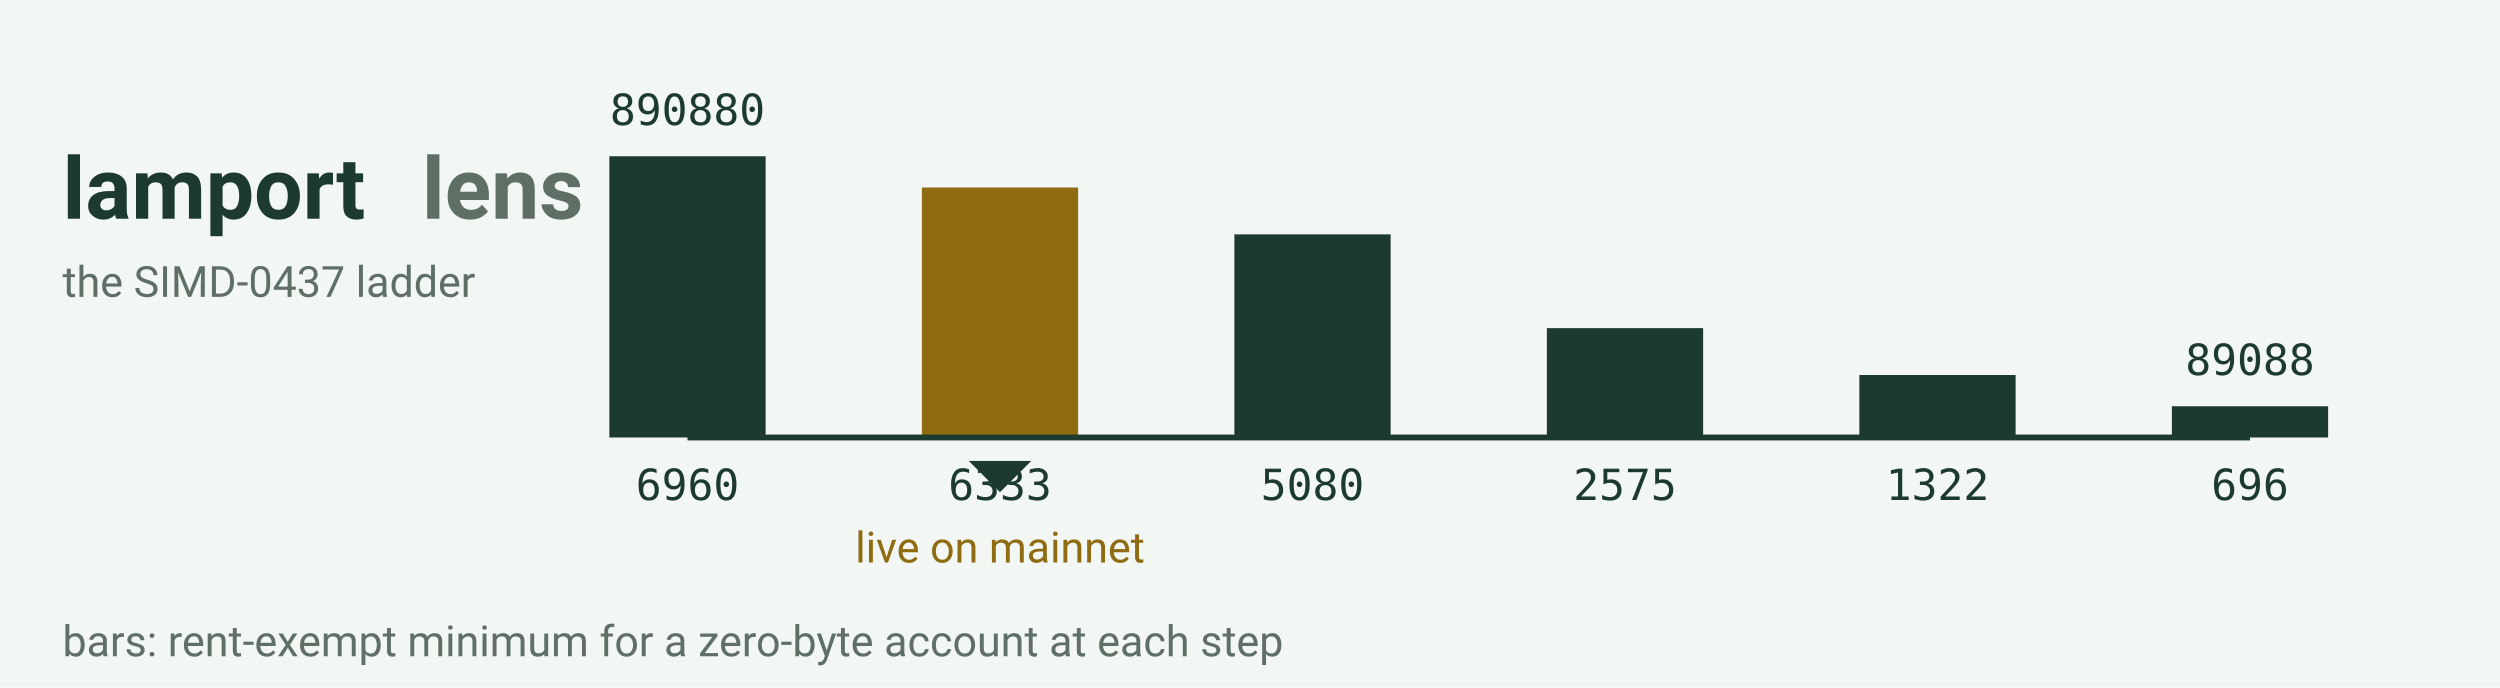
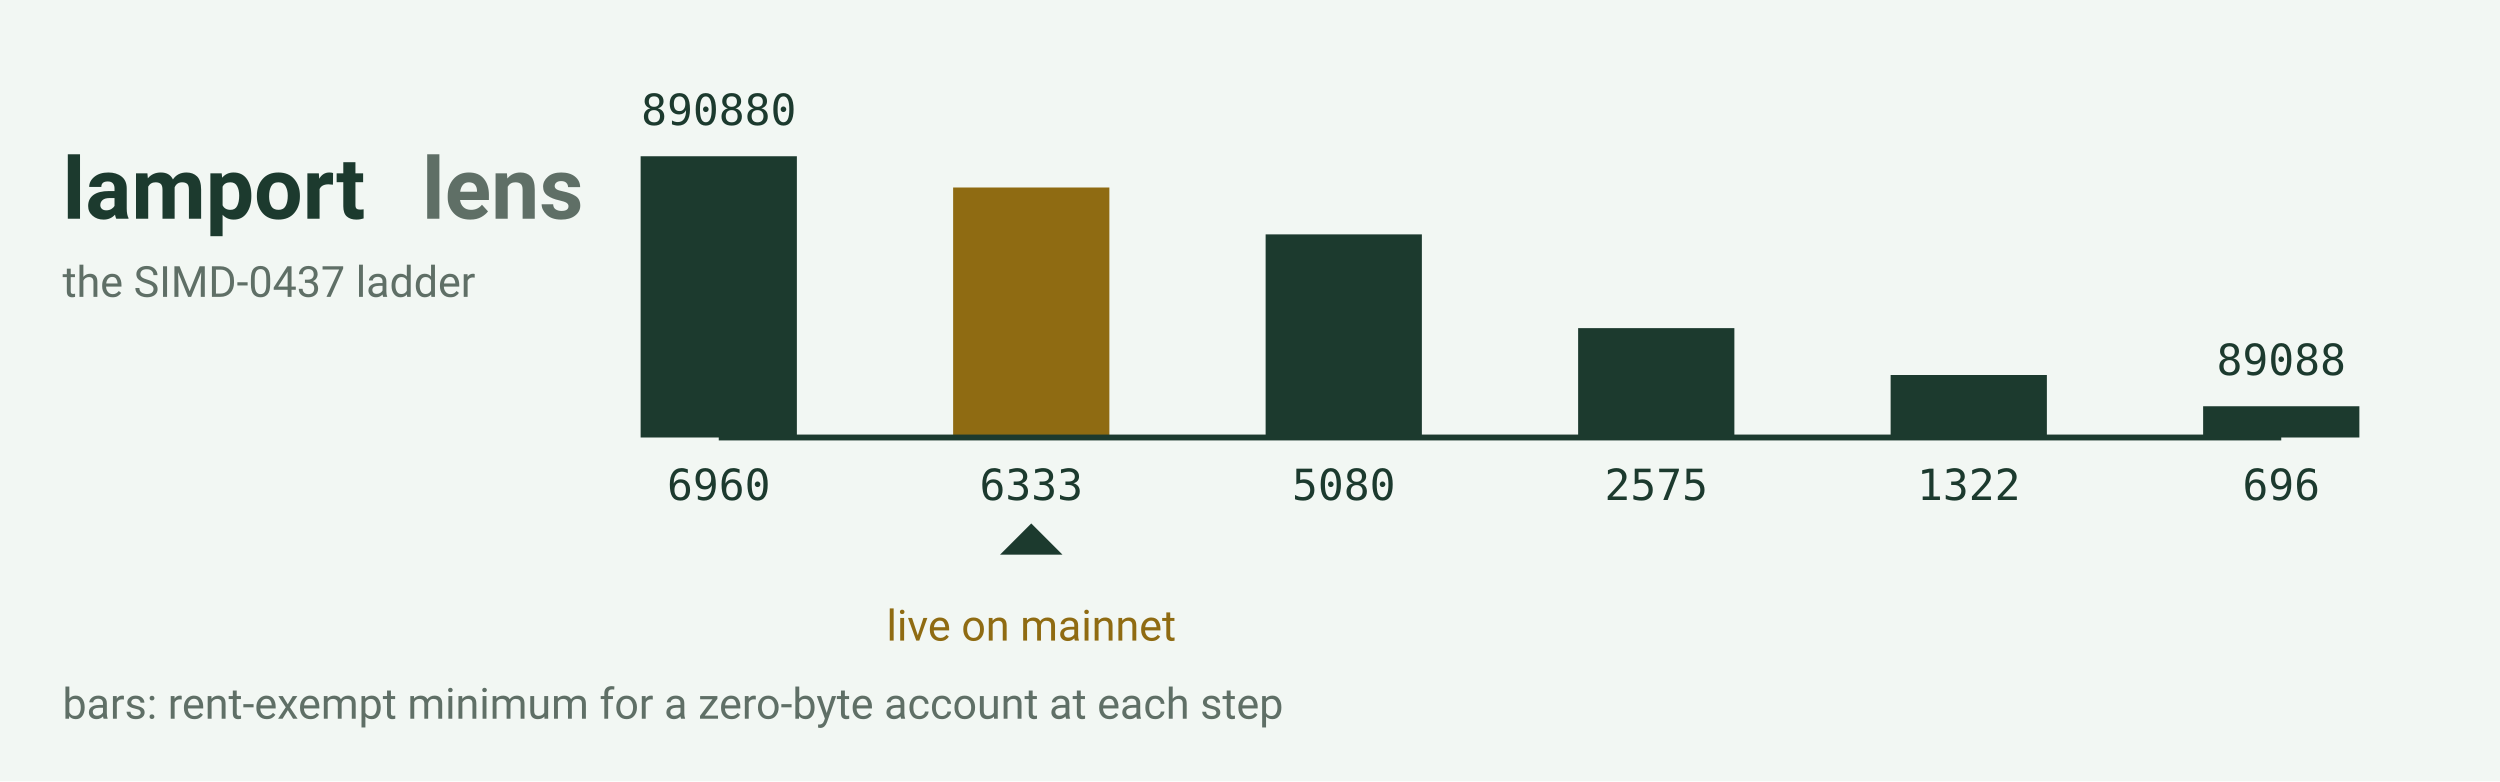
- <svg xmlns="http://www.w3.org/2000/svg" width="640" height="176" viewBox="0 0 640 176" role="img" aria-labelledby="ll-banner-title ll-banner-desc">
+ <svg xmlns="http://www.w3.org/2000/svg" width="640" height="200" viewBox="0 0 640 200" role="img" aria-labelledby="ll-banner-title ll-banner-desc">
  <style>
    @media (prefers-reduced-motion: no-preference) {
      #ll-marker { animation: ll-step 6s steps(5) infinite; }
    }
    @keyframes ll-step {
      from { transform: translateX(-80px); }
      to { transform: translateX(320px); }
    }
  </style>
-   <rect width="640" height="176" fill="#F2F7F3" />
+   <rect width="640" height="200" fill="#F2F7F3" />
  <g font-family="-apple-system, 'Segoe UI', Roboto, Helvetica, Arial, sans-serif" font-size="22" font-weight="600">
    <text x="16" y="56" fill="#1C3A2E">lamport</text>
    <text x="108" y="56" fill="#5F6F66">lens</text>
  </g>
  <text x="16" y="76" font-family="-apple-system, 'Segoe UI', Roboto, Helvetica, Arial, sans-serif" font-size="11" fill="#5F6F66">the SIMD-0437 ladder</text>
  <g fill="#1C3A2E">
-     <rect x="156" y="40" width="40" height="72" />
-     <rect x="316" y="60" width="40" height="52" />
-     <rect x="396" y="84" width="40" height="28" />
-     <rect x="476" y="96" width="40" height="16" />
-     <rect x="556" y="104" width="40" height="8" />
+     <rect x="164" y="40" width="40" height="72" />
+     <rect x="324" y="60" width="40" height="52" />
+     <rect x="404" y="84" width="40" height="28" />
+     <rect x="484" y="96" width="40" height="16" />
+     <rect x="564" y="104" width="40" height="8" />
  </g>
-   <rect x="236" y="48" width="40" height="64" fill="#8F6B12" />
-   <line x1="176" y1="112" x2="576" y2="112" stroke="#1C3A2E" stroke-width="1.5" />
+   <rect x="244" y="48" width="40" height="64" fill="#8F6B12" />
+   <line x1="184" y1="112" x2="584" y2="112" stroke="#1C3A2E" stroke-width="1.5" />
  <g font-family="&quot;Cascadia Mono&quot;, &quot;JetBrains Mono&quot;, Consolas, monospace" font-size="11" fill="#1C3A2E">
-     <text x="176" y="128" text-anchor="middle">6960</text>
-     <text x="256" y="128" text-anchor="middle">6333</text>
-     <text x="336" y="128" text-anchor="middle">5080</text>
-     <text x="416" y="128" text-anchor="middle">2575</text>
-     <text x="496" y="128" text-anchor="middle">1322</text>
-     <text x="576" y="128" text-anchor="middle">696</text>
-   </g>
-   <text x="256" y="144" text-anchor="middle" font-family="-apple-system, 'Segoe UI', Roboto, Helvetica, Arial, sans-serif" font-size="11" fill="#8F6B12">live on mainnet</text>
-   <g font-family="&quot;Cascadia Mono&quot;, &quot;JetBrains Mono&quot;, Consolas, monospace" font-size="11" fill="#1C3A2E">
-     <text x="176" y="32" text-anchor="middle">890880</text>
-     <text x="576" y="96" text-anchor="middle">89088</text>
+     <text x="184" y="128" text-anchor="middle">6960</text>
+     <text x="264" y="128" text-anchor="middle">6333</text>
+     <text x="344" y="128" text-anchor="middle">5080</text>
+     <text x="424" y="128" text-anchor="middle">2575</text>
+     <text x="504" y="128" text-anchor="middle">1322</text>
+     <text x="584" y="128" text-anchor="middle">696</text>
  </g>
  <g id="ll-marker">
-     <path d="M248 118 L264 118 L256 126 Z" fill="#1C3A2E" />
+     <path d="M256 142 L272 142 L264 134 Z" fill="#1C3A2E" />
  </g>
-   <text x="16" y="168" font-family="-apple-system, 'Segoe UI', Roboto, Helvetica, Arial, sans-serif" font-size="11" fill="#5F6F66">bars: rent-exempt minimum for a zero-byte account at each step</text>
+   <text x="264" y="164" text-anchor="middle" font-family="-apple-system, 'Segoe UI', Roboto, Helvetica, Arial, sans-serif" font-size="11" fill="#8F6B12">live on mainnet</text>
+   <g font-family="&quot;Cascadia Mono&quot;, &quot;JetBrains Mono&quot;, Consolas, monospace" font-size="11" fill="#1C3A2E">
+     <text x="184" y="32" text-anchor="middle">890880</text>
+     <text x="584" y="96" text-anchor="middle">89088</text>
+   </g>
+   <text x="16" y="184" font-family="-apple-system, 'Segoe UI', Roboto, Helvetica, Arial, sans-serif" font-size="11" fill="#5F6F66">bars: rent-exempt minimum for a zero-byte account at each step</text>
</svg>
